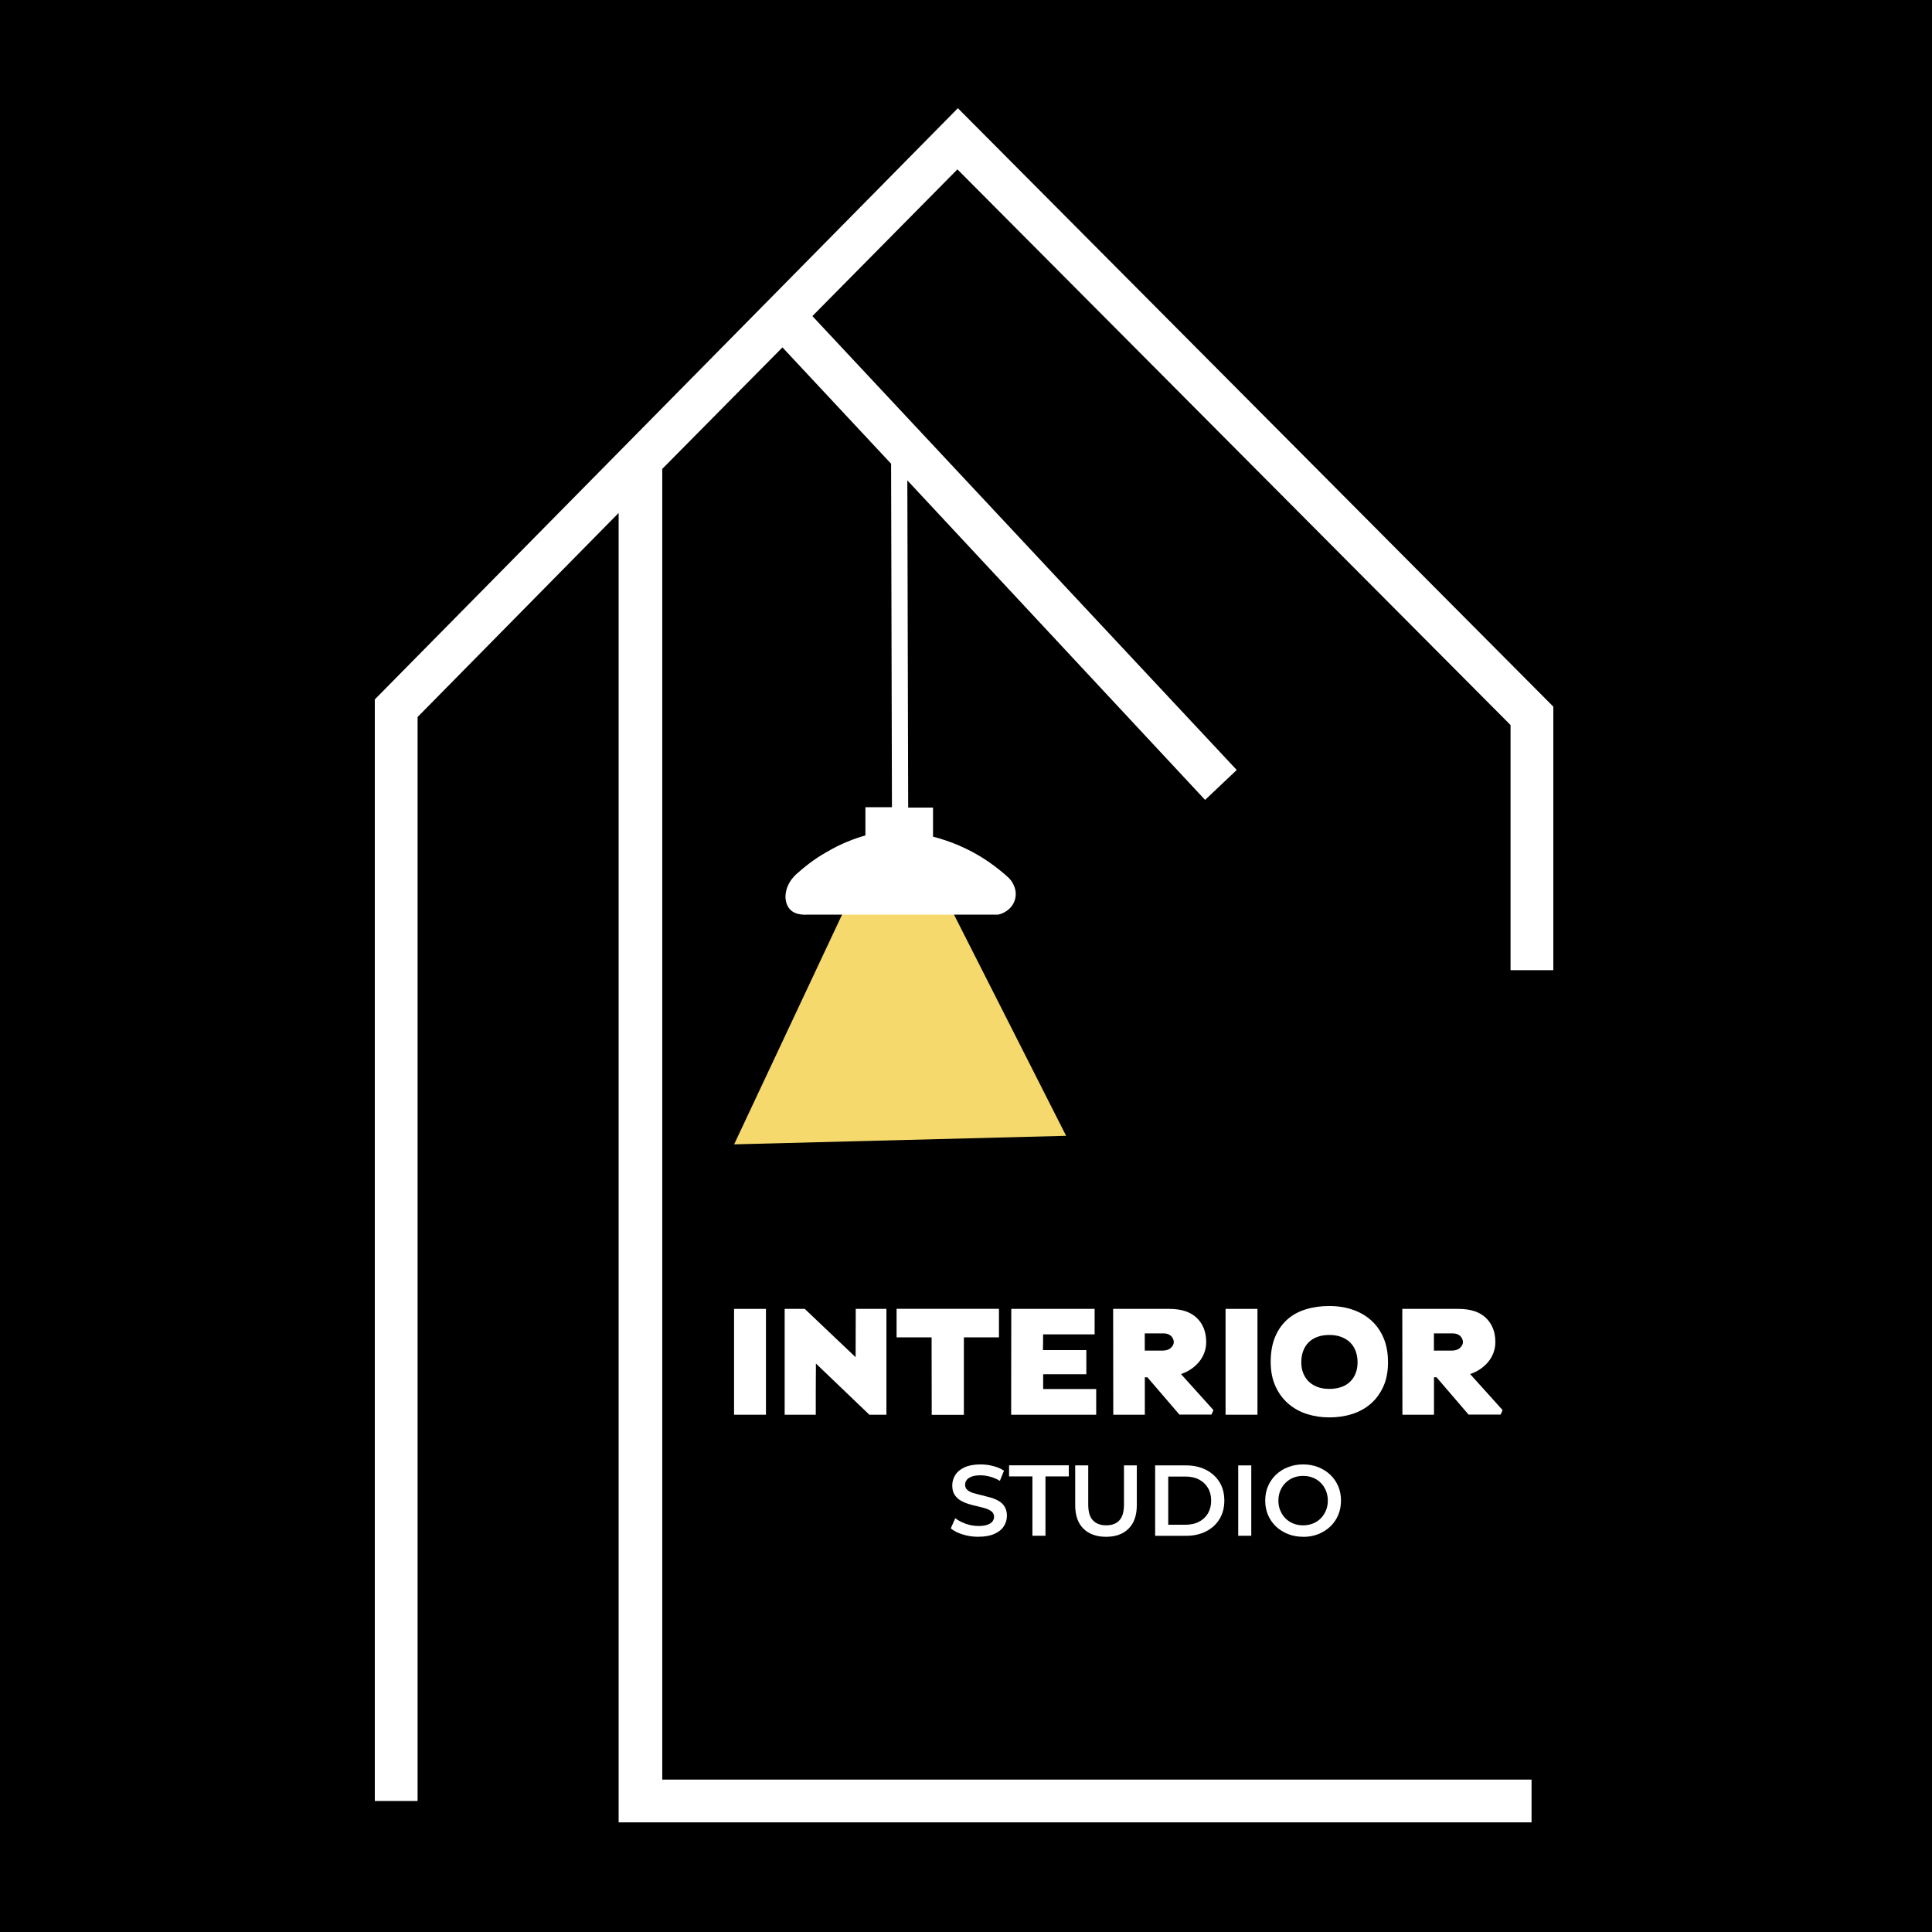
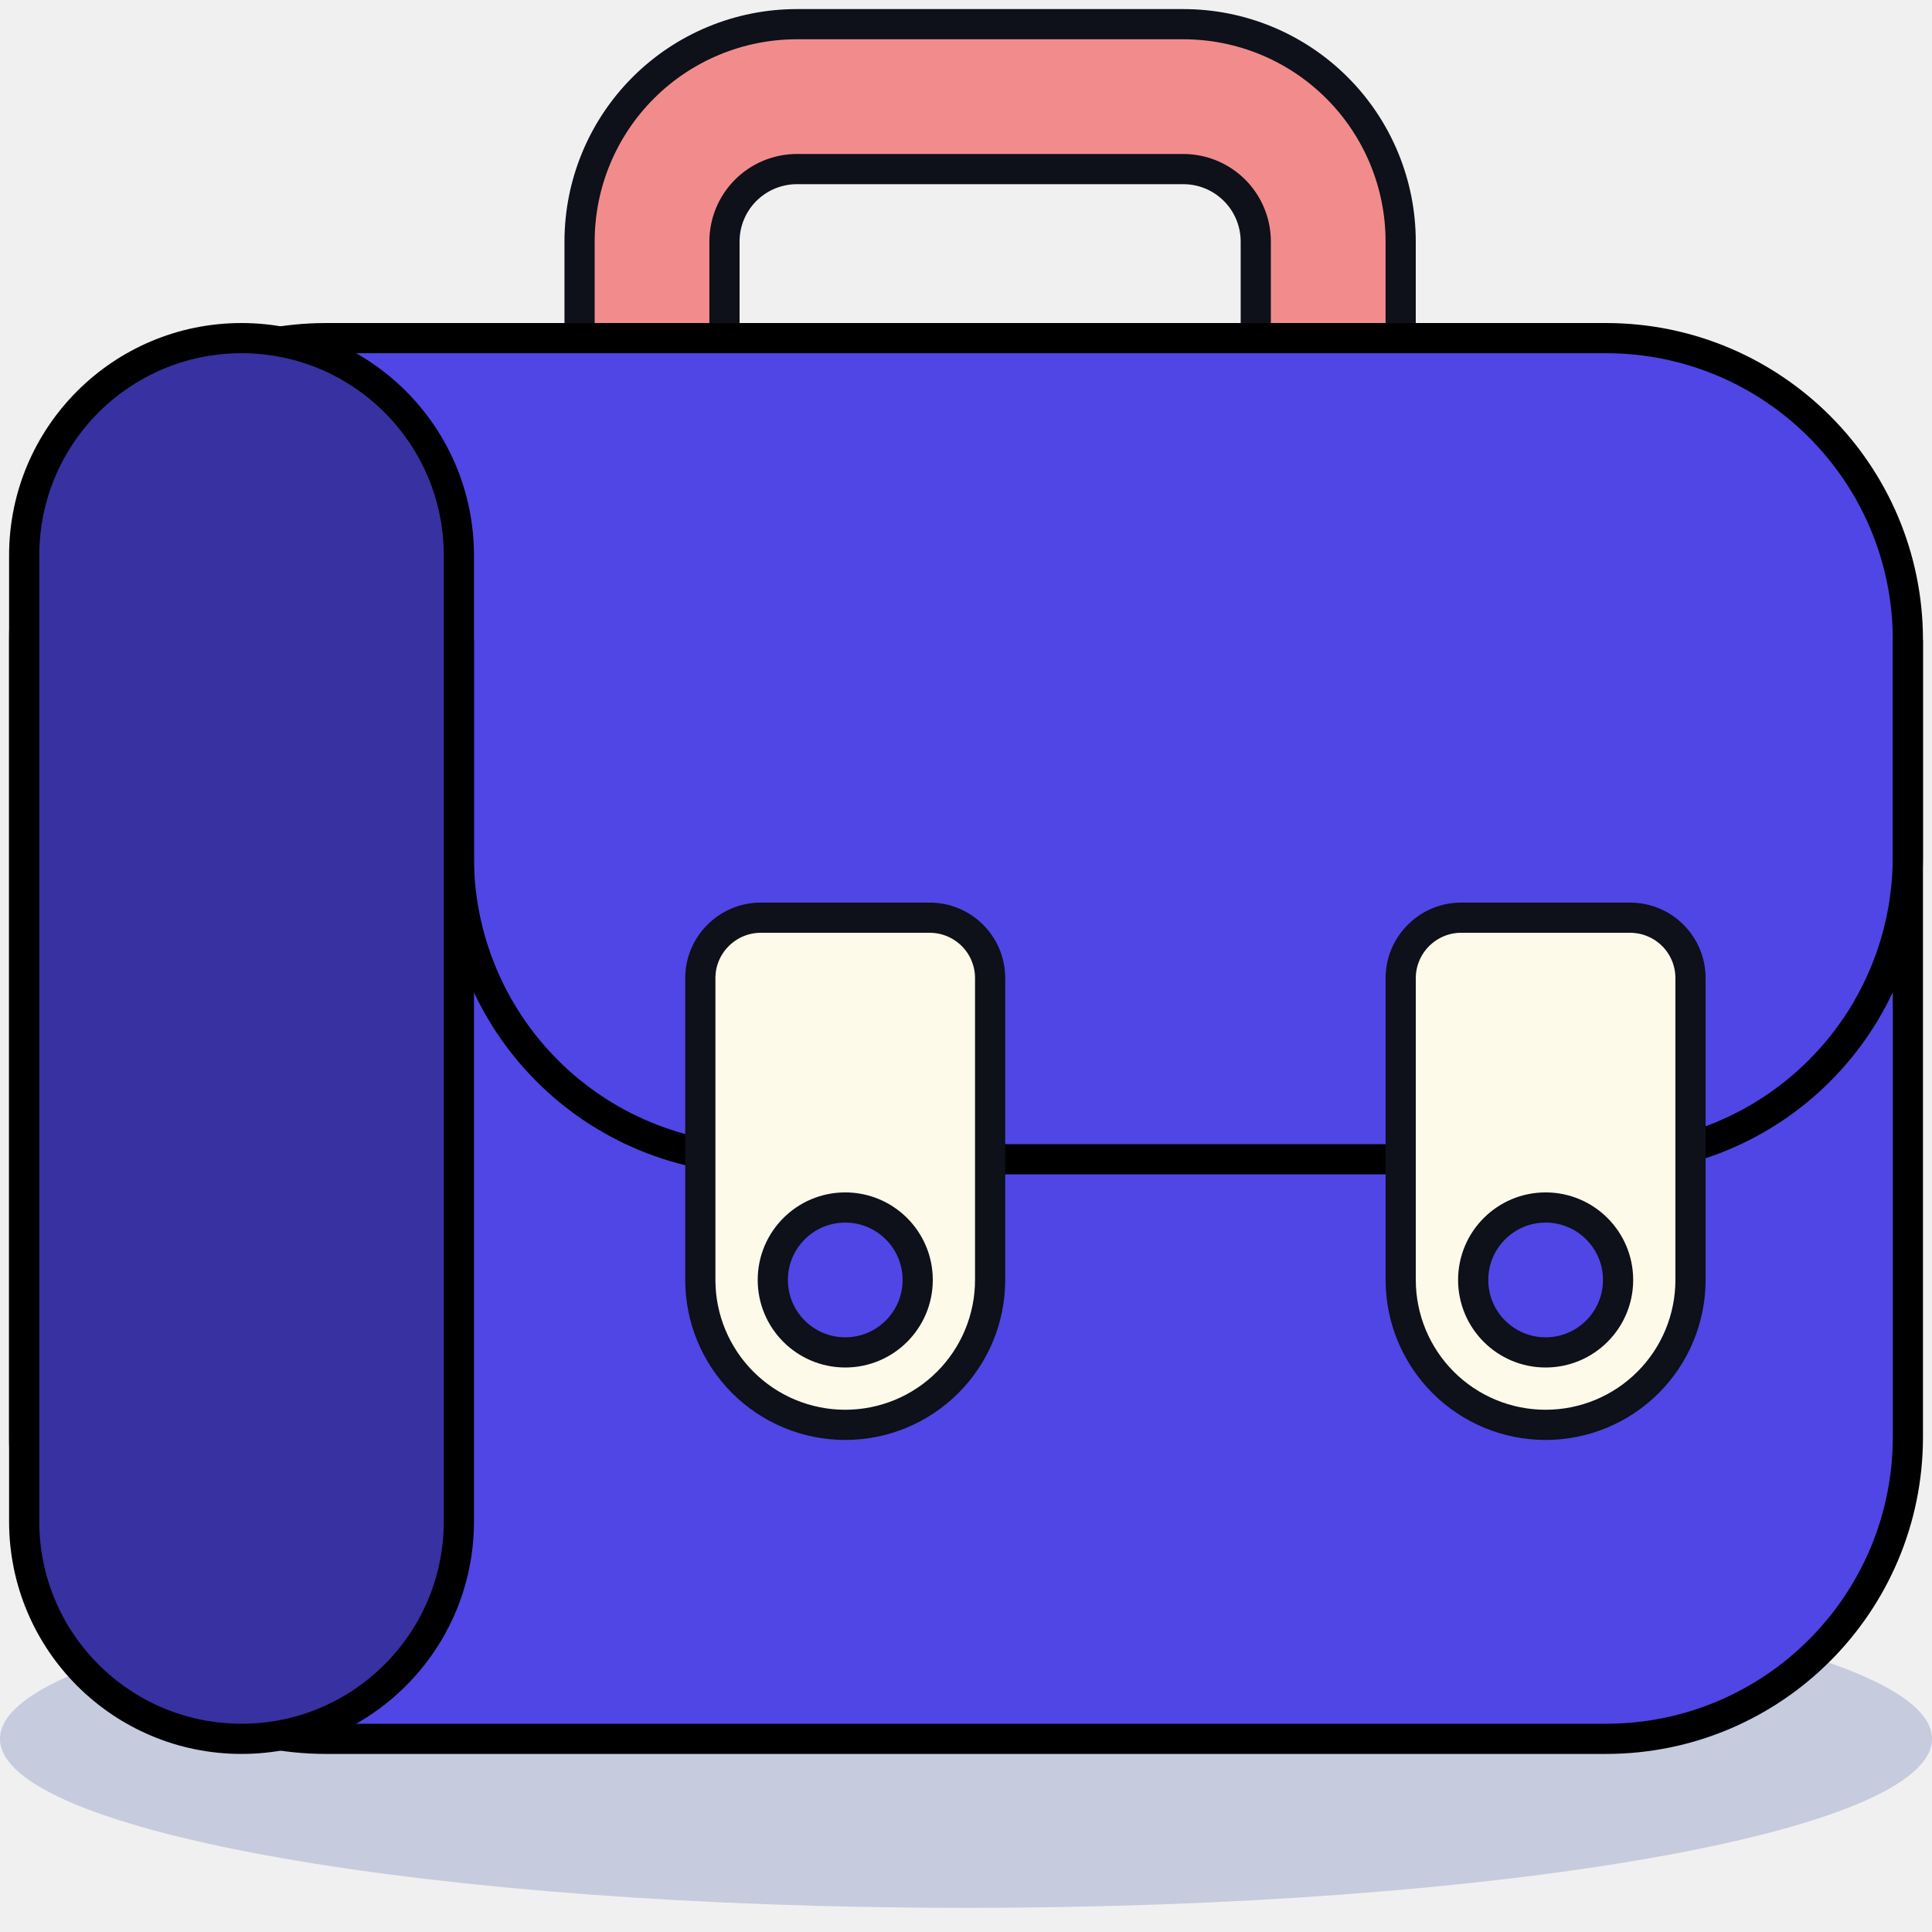
- <svg xmlns="http://www.w3.org/2000/svg" width="500" height="500" viewBox="0 0 500 500" fill="none">
-   <rect width="500" height="500" fill="black" />
-   <path d="M189.975 366.13V338.738H198.227V366.13H189.975Z" fill="white" />
-   <path d="M224.994 366.13L211.155 352.881V354.333C211.155 354.822 211.155 355.531 211.138 356.442C211.138 357.354 211.122 358.569 211.122 360.088V366.13H203.071V338.738H208.269L221.433 351.244L221.467 338.738H229.399V366.13H224.978H224.994Z" fill="white" />
-   <path d="M249.449 346.113V366.163H241.129L241.095 346.113H232.032V338.721H258.529V346.113H249.466H249.449Z" fill="white" />
-   <path d="M261.685 366.13L261.718 338.738H283.287V345.337H269.954V346.974C269.954 347.396 269.954 347.751 269.937 348.037C269.937 348.324 269.921 348.561 269.921 348.763V349.405H281.144V355.649H269.971V359.48H283.692V366.13H261.685Z" fill="white" />
-   <path d="M305.261 366.13L296.94 356.442H296.282V366.13H288.114L288.08 338.738H302.577C305.733 338.738 308.113 339.515 309.733 341.084C311.353 342.654 312.163 344.73 312.163 347.329C312.163 348.324 311.995 349.236 311.674 350.096C311.353 350.957 310.898 351.75 310.307 352.459C309.716 353.168 309.024 353.809 308.231 354.333C307.438 354.873 306.577 355.295 305.632 355.598L314.037 364.931L313.531 366.096H305.278L305.261 366.13ZM303.776 347.362C303.776 347.126 303.725 346.873 303.641 346.62C303.556 346.367 303.404 346.113 303.185 345.877C302.982 345.641 302.696 345.455 302.358 345.303C302.02 345.168 301.599 345.084 301.109 345.084H296.265V349.54H300.923C301.869 349.506 302.577 349.27 303.05 348.797C303.539 348.324 303.776 347.852 303.776 347.346V347.362Z" fill="white" />
-   <path d="M317.177 366.13V338.738H325.43V366.13H317.177Z" fill="white" />
-   <path d="M359.217 352.56C359.217 354.956 358.812 357.049 358.019 358.804C357.226 360.576 356.145 362.062 354.778 363.26C353.411 364.458 351.808 365.353 349.952 365.943C348.095 366.534 346.121 366.821 344.011 366.821C341.901 366.821 340.011 366.517 338.172 365.926C336.332 365.336 334.729 364.424 333.345 363.209C331.961 361.994 330.864 360.492 330.071 358.72C329.261 356.931 328.855 354.838 328.855 352.442C328.855 350.045 329.227 347.817 329.986 346.012C330.746 344.206 331.792 342.704 333.125 341.506C334.459 340.307 336.062 339.43 337.935 338.856C339.792 338.282 341.817 337.995 344.011 337.995C346.205 337.995 348.264 338.316 350.104 338.957C351.96 339.598 353.563 340.527 354.913 341.759C356.264 342.991 357.327 344.493 358.086 346.315C358.846 348.121 359.217 350.214 359.217 352.594V352.56ZM351.336 352.56C351.336 351.547 351.184 350.602 350.863 349.725C350.542 348.847 350.087 348.104 349.462 347.48C348.838 346.856 348.061 346.366 347.15 346.012C346.239 345.657 345.192 345.488 344.028 345.488C342.863 345.488 341.817 345.657 340.906 345.995C339.994 346.332 339.235 346.822 338.627 347.446C338.02 348.071 337.547 348.813 337.243 349.691C336.923 350.568 336.771 351.514 336.771 352.56C336.771 353.606 336.923 354.467 337.243 355.294C337.564 356.121 338.02 356.847 338.627 357.471C339.235 358.079 339.994 358.568 340.906 358.923C341.817 359.277 342.863 359.446 344.028 359.446C345.192 359.446 346.272 359.277 347.201 358.939C348.112 358.602 348.872 358.129 349.479 357.505C350.087 356.897 350.559 356.172 350.863 355.328C351.184 354.501 351.336 353.573 351.336 352.56Z" fill="white" />
-   <path d="M380.093 366.13L371.773 356.442H371.114V366.13H362.946L362.912 338.738H377.409C380.565 338.738 382.945 339.515 384.565 341.084C386.185 342.654 386.995 344.73 386.995 347.329C386.995 348.324 386.827 349.236 386.506 350.096C386.185 350.957 385.73 351.75 385.139 352.459C384.548 353.168 383.856 353.809 383.063 354.333C382.27 354.873 381.409 355.295 380.464 355.598L388.869 364.931L388.363 366.096H380.11L380.093 366.13ZM378.608 347.362C378.608 347.126 378.557 346.873 378.473 346.62C378.388 346.367 378.236 346.113 378.017 345.877C377.814 345.641 377.528 345.455 377.19 345.303C376.852 345.168 376.431 345.084 375.941 345.084H371.097V349.54H375.755C376.701 349.506 377.409 349.27 377.882 348.797C378.371 348.324 378.608 347.852 378.608 347.346V347.362Z" fill="white" />
-   <path d="M253.23 397.723C251.813 397.723 250.446 397.52 249.146 397.115C247.847 396.71 246.817 396.187 246.058 395.546L247.222 392.913C247.948 393.487 248.859 393.959 249.922 394.347C251.003 394.735 252.1 394.921 253.23 394.921C254.192 394.921 254.952 394.82 255.542 394.6C256.133 394.398 256.572 394.111 256.842 393.757C257.112 393.402 257.264 392.997 257.264 392.541C257.264 391.984 257.061 391.546 256.673 391.208C256.268 390.871 255.762 390.601 255.121 390.398C254.479 390.196 253.787 390.01 253.011 389.841C252.235 389.672 251.475 389.47 250.699 389.234C249.922 388.997 249.23 388.693 248.589 388.322C247.948 387.951 247.442 387.445 247.036 386.82C246.631 386.196 246.446 385.402 246.446 384.424C246.446 383.445 246.716 382.533 247.239 381.706C247.762 380.879 248.572 380.221 249.652 379.732C250.733 379.242 252.116 378.989 253.77 378.989C254.867 378.989 255.948 379.124 257.028 379.411C258.108 379.681 259.036 380.086 259.829 380.609L258.766 383.242C257.956 382.753 257.112 382.398 256.234 382.162C255.374 381.926 254.53 381.808 253.737 381.808C252.808 381.808 252.049 381.926 251.458 382.145C250.884 382.365 250.446 382.668 250.176 383.023C249.906 383.377 249.771 383.799 249.771 384.272C249.771 384.829 249.973 385.267 250.361 385.605C250.749 385.943 251.256 386.213 251.897 386.398C252.538 386.584 253.23 386.77 254.024 386.955C254.8 387.141 255.576 387.343 256.353 387.563C257.129 387.782 257.821 388.086 258.462 388.44C259.103 388.812 259.61 389.301 259.998 389.926C260.386 390.55 260.589 391.343 260.589 392.288C260.589 393.233 260.319 394.162 259.795 394.989C259.272 395.816 258.462 396.474 257.365 396.963C256.268 397.453 254.901 397.706 253.23 397.706V397.723Z" fill="white" />
-   <path d="M267.188 397.452V382.094H261.146V379.225H276.606V382.094H270.564V397.452H267.188Z" fill="white" />
-   <path d="M286.258 397.723C283.761 397.723 281.803 397.015 280.385 395.614C278.968 394.213 278.259 392.188 278.259 389.521V379.243H281.634V389.386C281.634 391.26 282.039 392.627 282.849 393.47C283.659 394.314 284.79 394.753 286.275 394.753C287.761 394.753 288.891 394.331 289.684 393.47C290.478 392.627 290.883 391.26 290.883 389.386V379.243H294.207V389.521C294.207 392.171 293.499 394.196 292.081 395.614C290.663 397.015 288.722 397.723 286.242 397.723H286.258Z" fill="white" />
-   <path d="M298.95 397.453V379.243H306.916C308.891 379.243 310.629 379.631 312.114 380.391C313.599 381.15 314.764 382.214 315.608 383.564C316.435 384.914 316.857 386.517 316.857 388.357C316.857 390.196 316.435 391.766 315.608 393.133C314.781 394.5 313.616 395.563 312.114 396.323C310.629 397.082 308.891 397.47 306.916 397.47H298.95V397.453ZM302.342 394.601H306.764C308.131 394.601 309.313 394.348 310.308 393.825C311.304 393.302 312.08 392.576 312.621 391.648C313.161 390.719 313.448 389.622 313.448 388.374C313.448 387.125 313.177 386.011 312.621 385.083C312.08 384.154 311.304 383.429 310.308 382.905C309.313 382.382 308.131 382.129 306.764 382.129H302.342V394.618V394.601Z" fill="white" />
-   <path d="M320.451 397.453V379.243H323.827V397.453H320.451Z" fill="white" />
-   <path d="M337.277 397.723C335.859 397.723 334.543 397.486 333.344 397.014C332.146 396.541 331.1 395.883 330.222 395.056C329.345 394.212 328.653 393.233 328.163 392.086C327.674 390.955 327.438 389.706 327.438 388.356C327.438 387.006 327.674 385.757 328.163 384.626C328.653 383.495 329.328 382.5 330.222 381.656C331.1 380.812 332.146 380.154 333.344 379.698C334.543 379.226 335.842 378.989 337.243 378.989C338.644 378.989 339.977 379.226 341.158 379.698C342.34 380.171 343.386 380.829 344.264 381.656C345.141 382.5 345.833 383.479 346.323 384.626C346.812 385.757 347.048 387.006 347.048 388.356C347.048 389.706 346.812 390.955 346.323 392.103C345.833 393.25 345.158 394.229 344.264 395.073C343.369 395.917 342.34 396.558 341.158 397.031C339.977 397.503 338.678 397.74 337.277 397.74V397.723ZM337.243 394.752C338.154 394.752 339.015 394.6 339.791 394.28C340.568 393.976 341.243 393.52 341.817 392.946C342.39 392.373 342.829 391.681 343.15 390.921C343.471 390.145 343.639 389.301 343.639 388.356C343.639 387.411 343.471 386.567 343.15 385.791C342.829 385.014 342.39 384.339 341.817 383.765C341.243 383.192 340.568 382.736 339.791 382.432C339.015 382.111 338.154 381.96 337.243 381.96C336.332 381.96 335.471 382.111 334.711 382.432C333.935 382.736 333.26 383.192 332.686 383.765C332.112 384.339 331.657 385.031 331.336 385.791C331.015 386.567 330.847 387.411 330.847 388.356C330.847 389.301 330.999 390.128 331.336 390.904C331.657 391.681 332.096 392.373 332.669 392.946C333.243 393.52 333.918 393.976 334.695 394.28C335.471 394.6 336.332 394.752 337.243 394.752Z" fill="white" />
-   <path fill-rule="evenodd" clip-rule="evenodd" d="M218.547 235.384H246.225L275.912 293.947L189.991 296.158L218.547 235.384Z" fill="#F6D96C" />
-   <path d="M97 466.092H108.071V185.563L160.103 132.755V471.627H396.363V460.556H171.394V121.346L202.498 89.905L230.615 120.013L230.834 208.904H223.965V216.212C221.197 216.988 217.653 218.304 213.89 220.532C210.565 222.405 208.016 224.515 206.025 226.287C202.818 229.274 202.599 233.375 204.472 235.367C206.025 237.021 208.793 236.7 209.13 236.7H258.276C258.495 236.7 261.145 236.143 262.377 233.595C263.373 231.502 262.816 229.055 261.162 227.283C259.609 225.848 257.837 224.414 255.744 222.962C250.546 219.418 245.45 217.545 241.467 216.532V209.005H235.036L234.817 124.317L311.877 207.014L320.063 199.267L210.244 81.804L247.779 43.831L390.929 187.639V251.079H402V182.88L247.897 28L97 181.006V466.108V466.092Z" fill="white" />
+ <svg xmlns="http://www.w3.org/2000/svg" width="64" height="64" viewBox="0 0 64 64" fill="none">
+   <g clip-path="url(#clip0_852_764)">
+     <mask id="mask0_852_764" style="mask-type:luminance" maskUnits="userSpaceOnUse" x="0" y="0" width="64" height="64">
+       <path d="M0 0H64V64H0V0Z" fill="white" />
+     </mask>
+     <g mask="url(#mask0_852_764)">
+       <path d="M32 63.2C49.673 63.2 64 60.693 64 57.6C64 54.507 49.673 52 32 52C14.327 52 0 54.507 0 57.6C0 60.693 14.327 63.2 32 63.2Z" fill="#C6CBDE" />
+       <path fill-rule="evenodd" clip-rule="evenodd" d="M26.399 5.601C25.763 5.601 25.152 5.854 24.702 6.304C24.252 6.754 23.999 7.364 23.999 8.001V16.801C23.999 17.437 24.252 18.048 24.702 18.498C25.152 18.948 25.763 19.201 26.399 19.201H39.199C39.836 19.201 40.446 18.948 40.896 18.498C41.346 18.048 41.599 17.437 41.599 16.801V8.001C41.599 7.364 41.346 6.754 40.896 6.304C40.446 5.854 39.836 5.601 39.199 5.601H26.399ZM19.199 8.001C19.199 6.091 19.958 4.26 21.308 2.91C22.658 1.559 24.49 0.801 26.399 0.801H39.199C41.109 0.801 42.94 1.559 44.29 2.91C45.641 4.26 46.399 6.091 46.399 8.001V16.801C46.399 17.746 46.213 18.683 45.851 19.556C45.489 20.43 44.959 21.223 44.29 21.892C43.622 22.561 42.828 23.091 41.955 23.453C41.081 23.814 40.145 24.001 39.199 24.001H26.399C24.49 24.001 22.658 23.242 21.308 21.892C19.958 20.542 19.199 18.71 19.199 16.801V8.001Z" fill="#F28C8C" stroke="#0E101A" stroke-linejoin="round" />
+       <path d="M53.201 11.201H10.801C5.278 11.201 0.801 15.678 0.801 21.201V47.601C0.801 53.124 5.278 57.601 10.801 57.601H53.201C58.724 57.601 63.201 53.124 63.201 47.601V21.201C63.201 15.678 58.724 11.201 53.201 11.201Z" fill="#4F46E5" stroke="black" stroke-linejoin="round" />
+       <path d="M15.199 21.201V28.401C15.199 31.053 16.253 33.597 18.128 35.472C20.003 37.348 22.547 38.401 25.199 38.401H53.199C55.851 38.401 58.395 37.348 60.27 35.472C62.146 33.597 63.199 31.053 63.199 28.401V21.201" stroke="black" stroke-linejoin="round" />
+       <path d="M15.201 18.401C15.201 14.425 11.977 11.201 8.001 11.201C4.024 11.201 0.801 14.425 0.801 18.401V50.401C0.801 54.378 4.024 57.601 8.001 57.601C11.977 57.601 15.201 54.378 15.201 50.401V18.401Z" fill="#3731A1" stroke="black" stroke-linejoin="round" />
+       <path d="M23.199 32.4C23.199 31.3 24.099 30.4 25.199 30.4H30.799C31.33 30.4 31.838 30.611 32.213 30.986C32.589 31.361 32.799 31.87 32.799 32.4V42.4C32.799 43.673 32.294 44.894 31.393 45.794C30.493 46.695 29.272 47.2 27.999 47.2C26.726 47.2 25.505 46.695 24.605 45.794C23.705 44.894 23.199 43.673 23.199 42.4V32.4Z" fill="#FEFAE9" stroke="#0E101A" />
+       <path d="M28 44.8C29.325 44.8 30.4 43.725 30.4 42.4C30.4 41.075 29.325 40 28 40C26.674 40 25.6 41.075 25.6 42.4C25.6 43.725 26.674 44.8 28 44.8Z" fill="#4F46E5" stroke="#0E101A" />
+       <path d="M46.4 32.4C46.4 31.3 47.3 30.4 48.4 30.4H54C54.531 30.4 55.039 30.611 55.415 30.986C55.79 31.361 56 31.87 56 32.4V42.4C56 43.673 55.495 44.894 54.594 45.794C53.694 46.695 52.473 47.2 51.2 47.2C49.927 47.2 48.706 46.695 47.806 45.794C46.906 44.894 46.4 43.673 46.4 42.4V32.4Z" fill="#FEFAE9" stroke="#0E101A" />
+       <path d="M51.201 44.8C52.526 44.8 53.601 43.725 53.601 42.4C53.601 41.075 52.526 40 51.201 40C49.875 40 48.801 41.075 48.801 42.4C48.801 43.725 49.875 44.8 51.201 44.8Z" fill="#4F46E5" stroke="#0E101A" />
+     </g>
+   </g>
+   <defs>
+     <clipPath id="clip0_852_764">
+       <rect width="64" height="64" fill="white" />
+     </clipPath>
+   </defs>
</svg>
